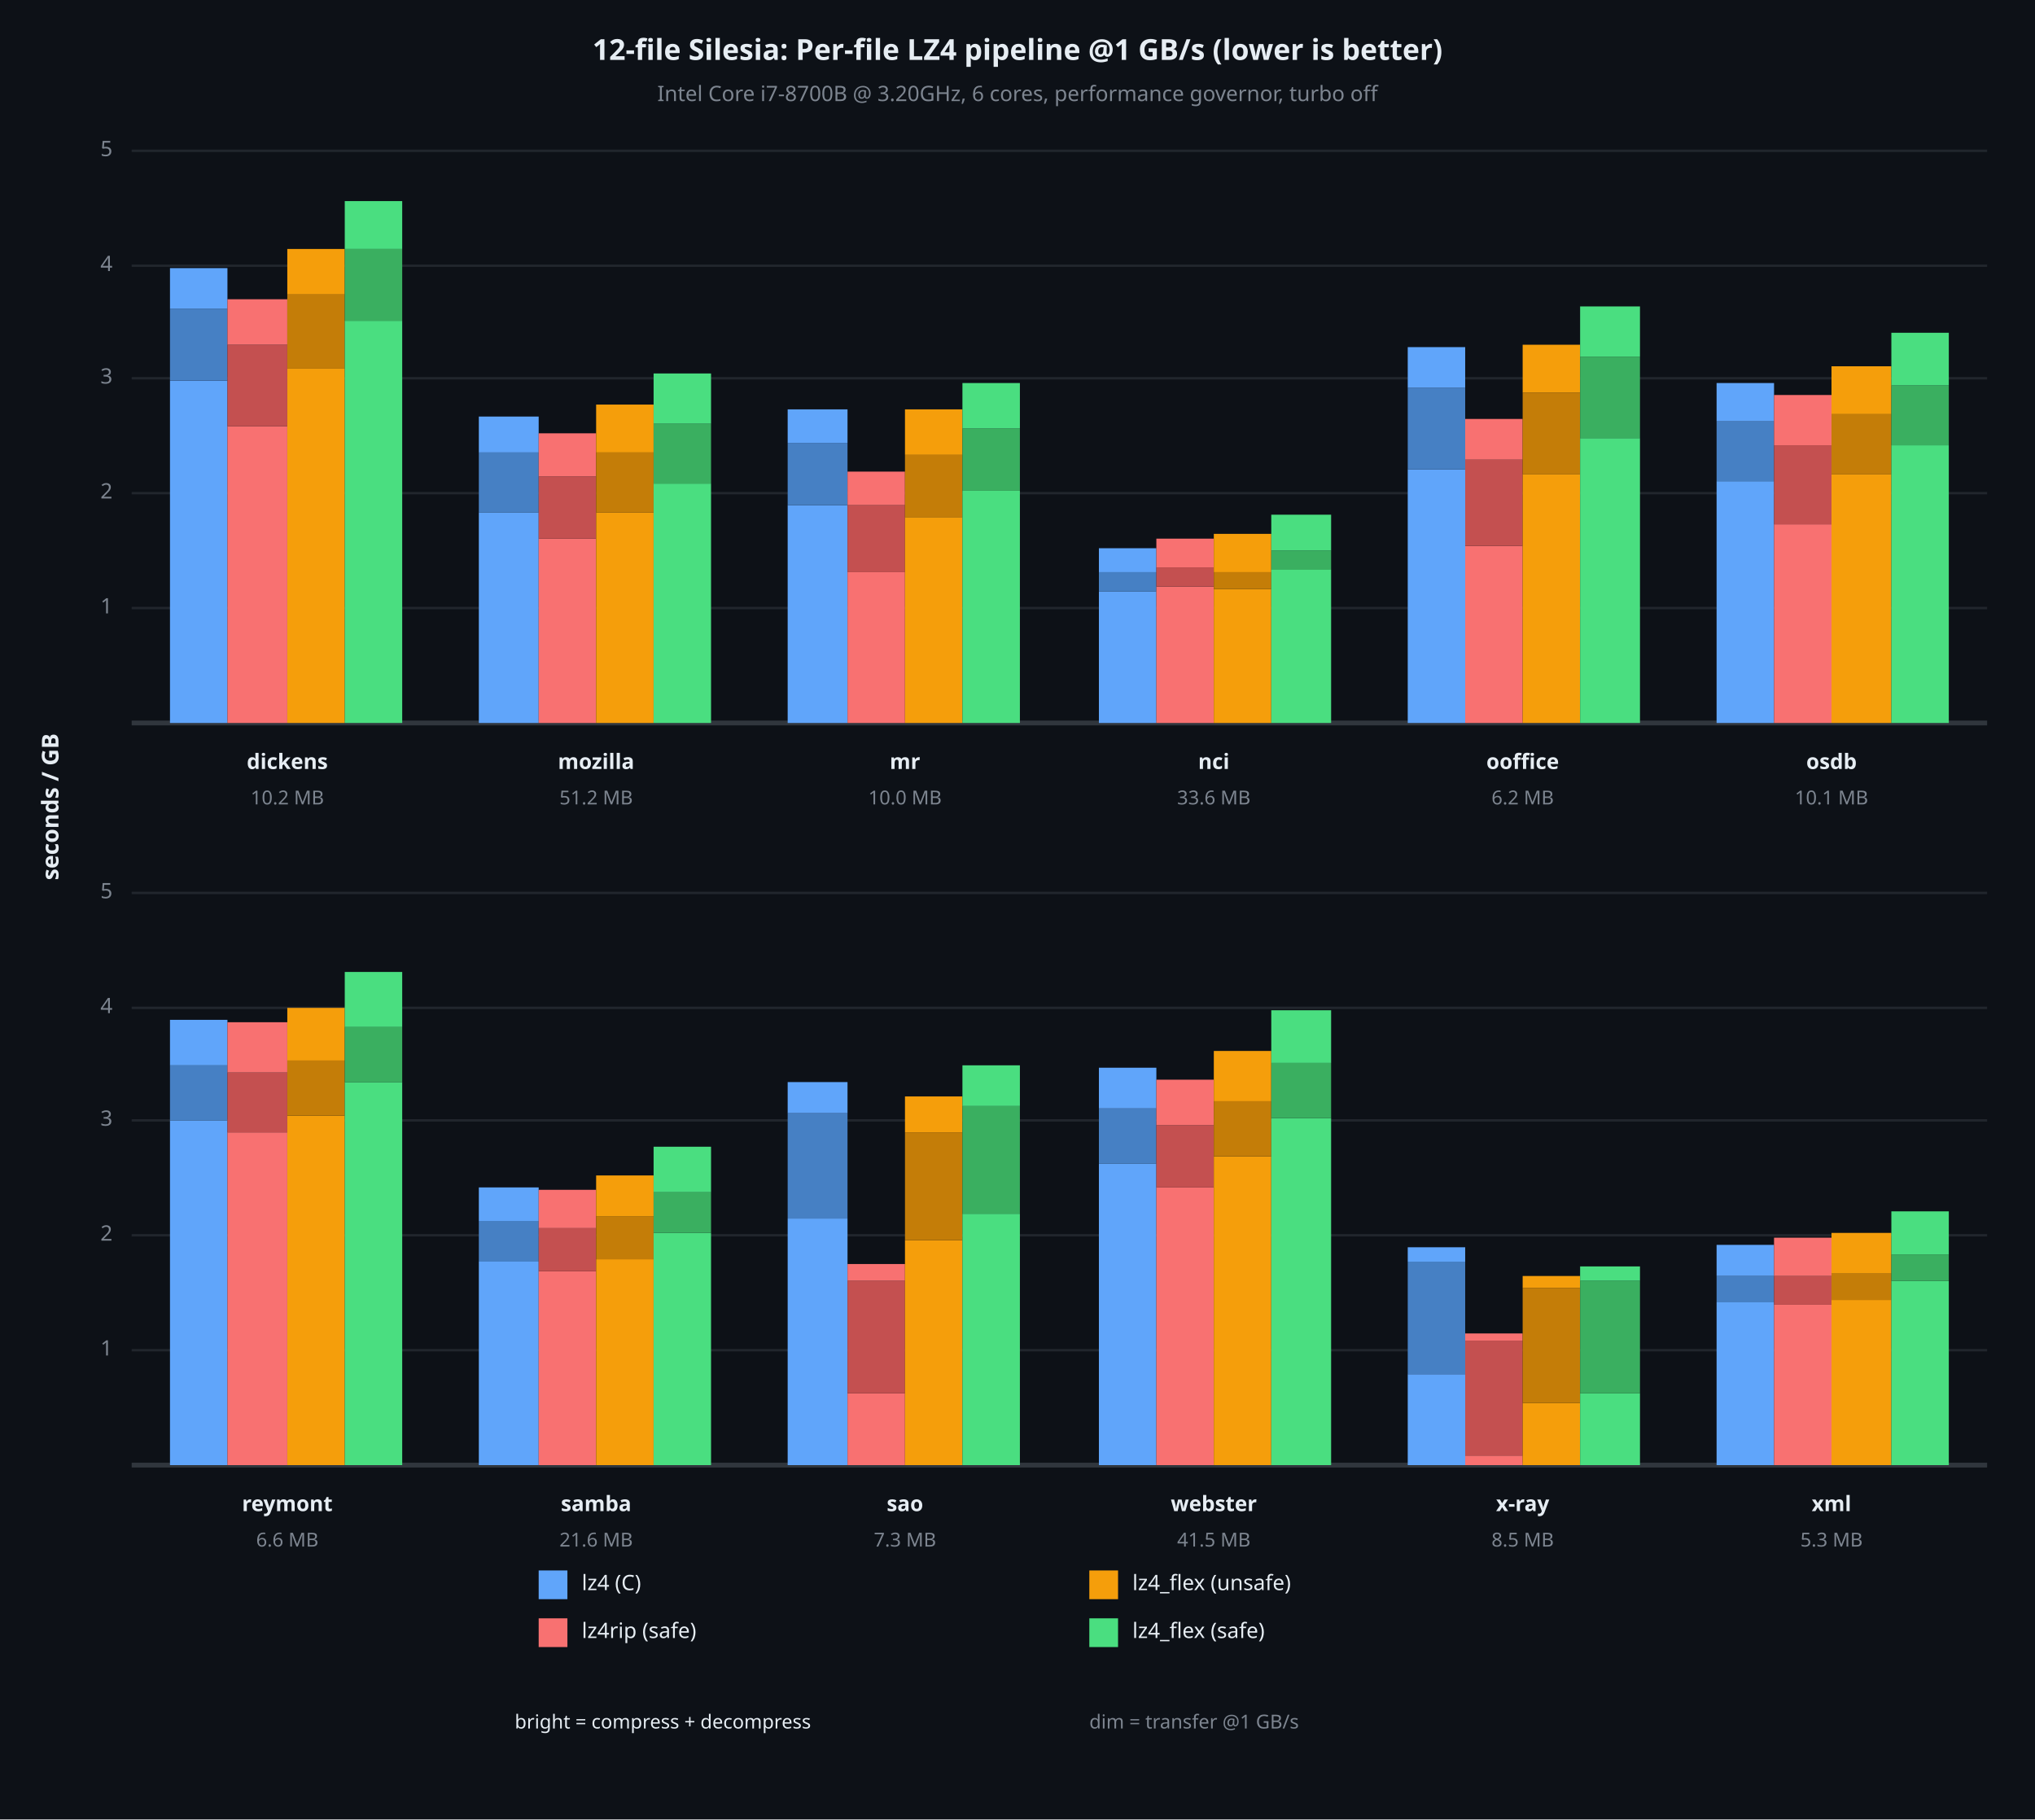
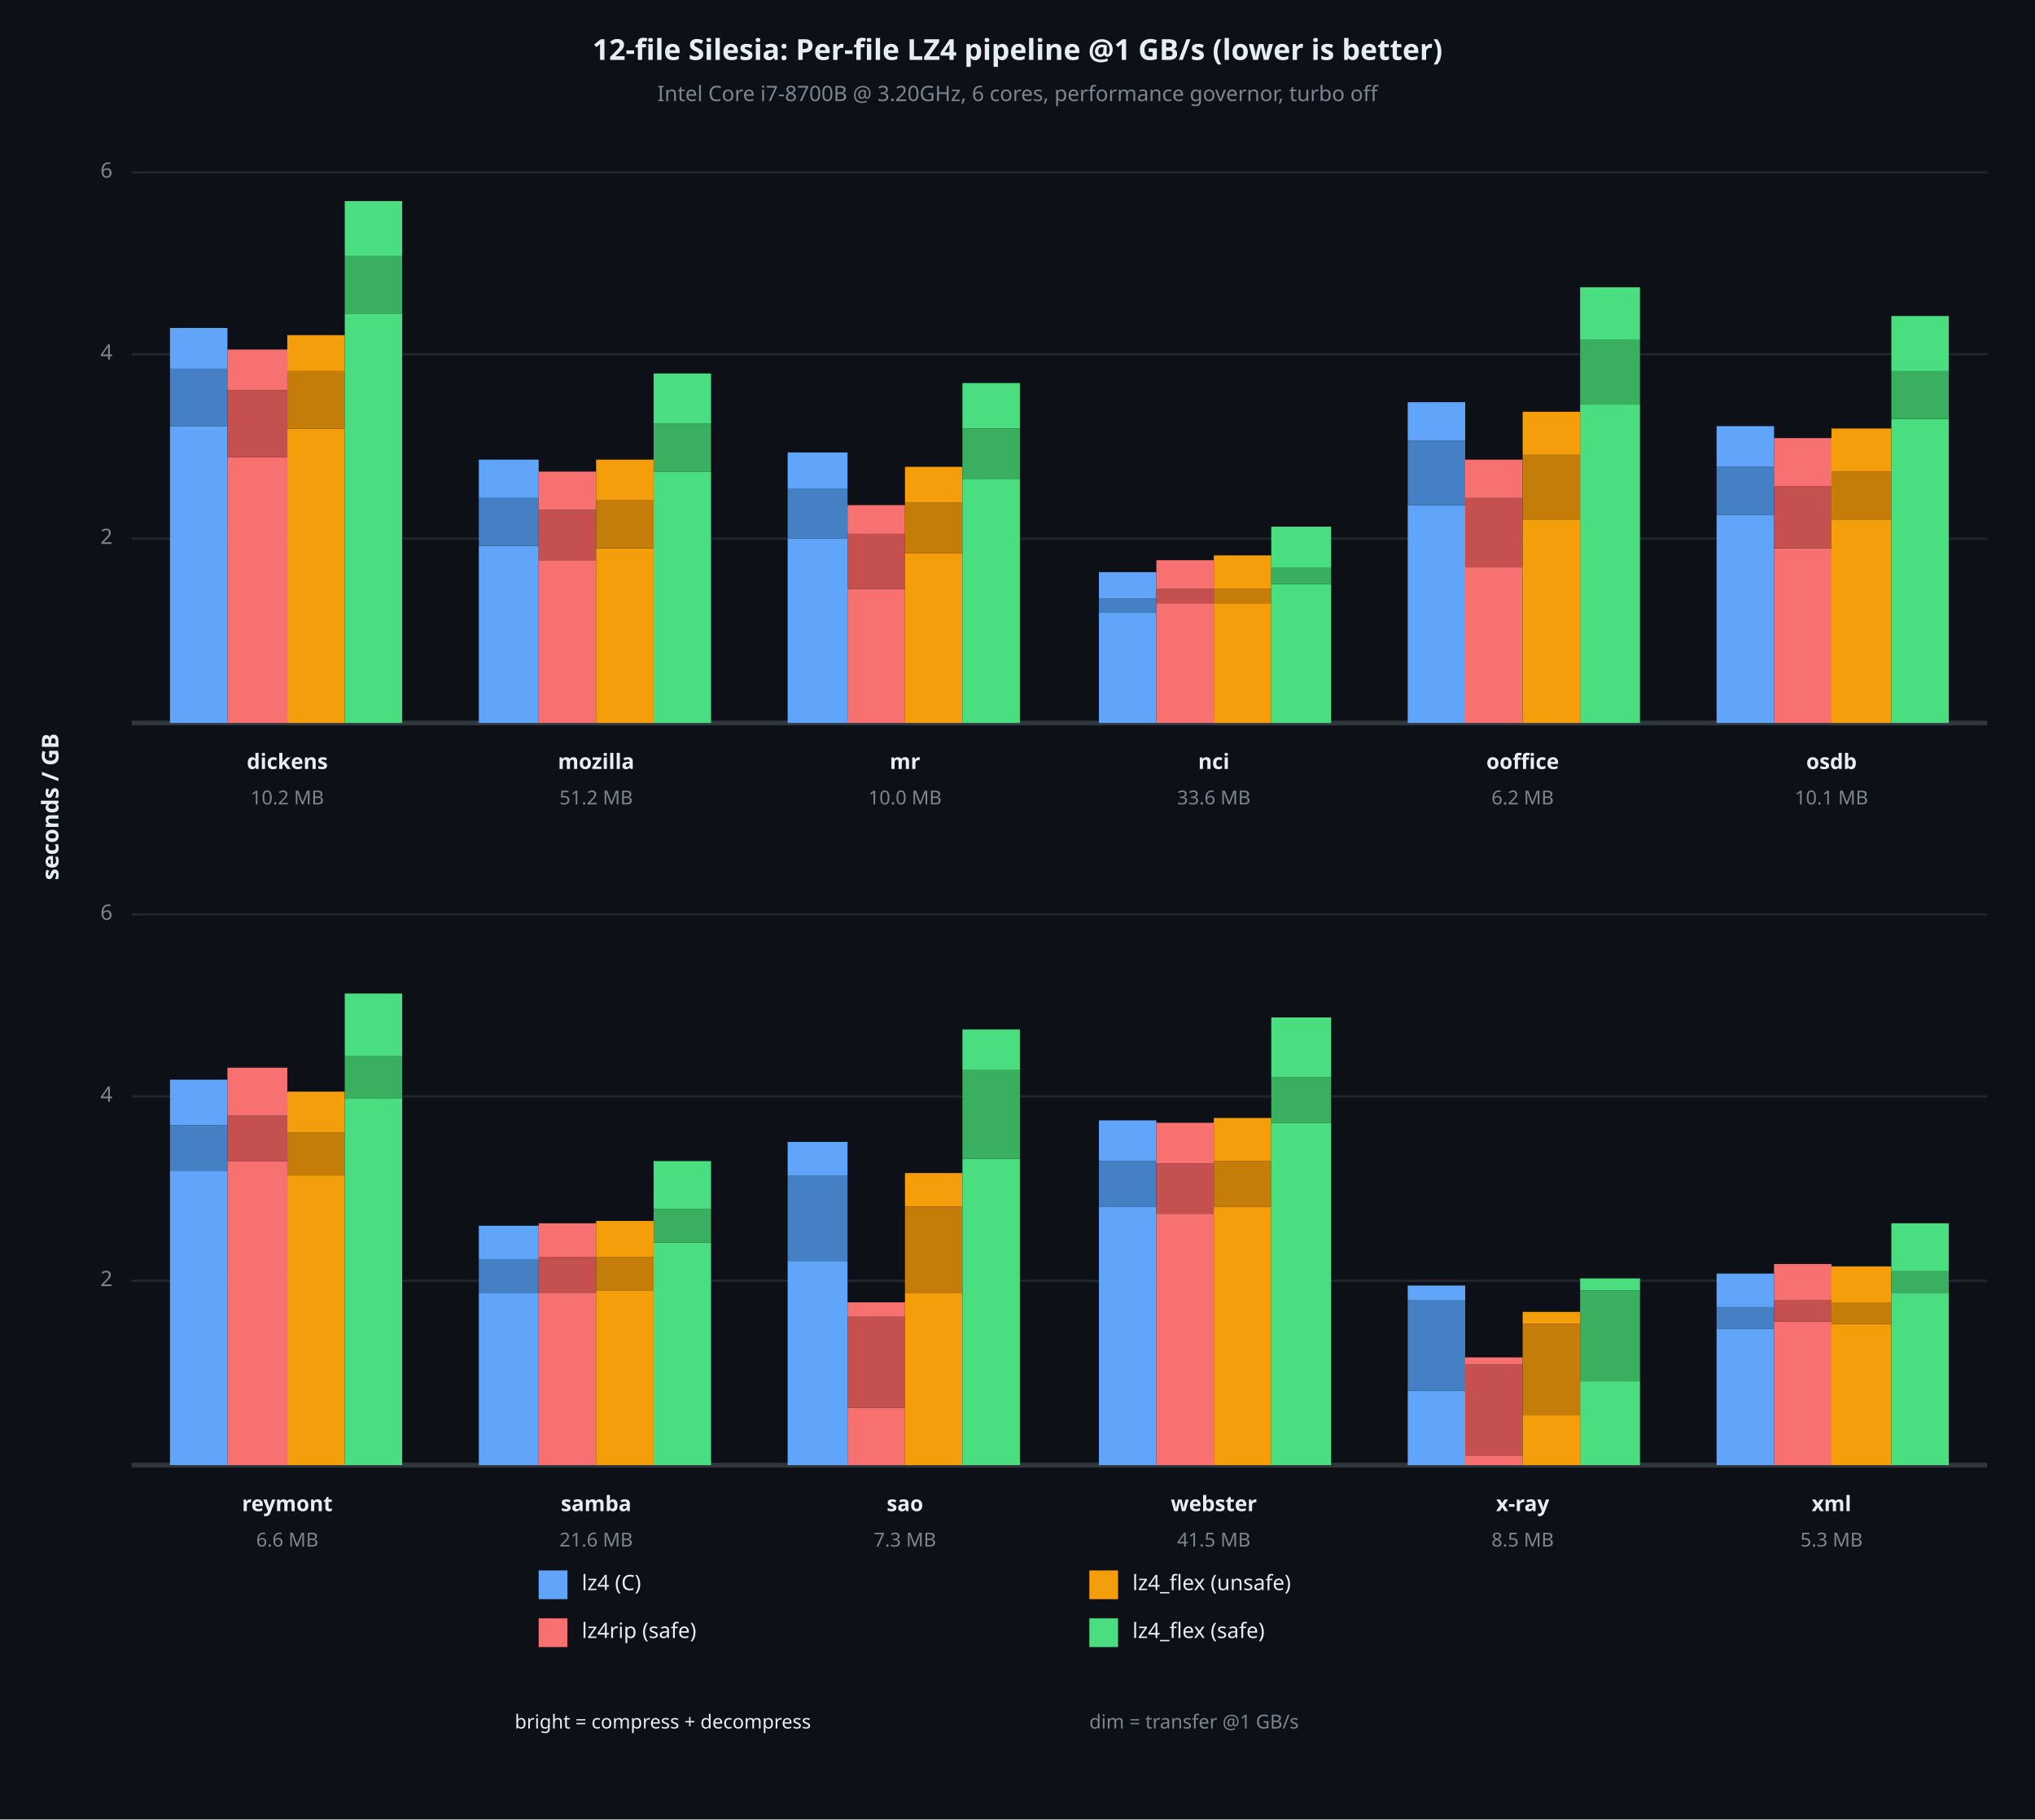
<svg xmlns="http://www.w3.org/2000/svg" viewBox="0 0 850 760" font-family="system-ui, -apple-system, sans-serif">
  <rect x="0" y="0" width="850" height="760" opacity="1" fill="#0D1117" stroke="none" />
  <text x="425" y="22" dy="0.5ex" text-anchor="middle" font-family="sans-serif" font-size="12.097" opacity="1" fill="#E6EDF3" font-weight="bold">
12-file Silesia: Per-file LZ4 pipeline @1 GB/s (lower is better)
</text>
  <text x="425" y="40" dy="0.5ex" text-anchor="middle" font-family="sans-serif" font-size="8.871" opacity="1" fill="#7D8590">
Intel Core i7-8700B @ 3.20GHz, 6 cores, performance governor, turbo off
</text>
  <text x="22" y="337" dy="0.5ex" text-anchor="middle" font-family="sans-serif" font-size="9.677" opacity="1" fill="#E6EDF3" font-weight="bold" transform="rotate(270, 22, 337)">
seconds / GB
</text>
-   <polyline fill="none" opacity="1" stroke="#21262D" stroke-width="1" points="55,254 830,254 " />
-   <text x="47" y="254" dy="0.5ex" text-anchor="end" font-family="sans-serif" font-size="8.871" opacity="1" fill="#7D8590">
- 1
- </text>
-   <polyline fill="none" opacity="1" stroke="#21262D" stroke-width="1" points="55,206 830,206 " />
-   <text x="47" y="206" dy="0.5ex" text-anchor="end" font-family="sans-serif" font-size="8.871" opacity="1" fill="#7D8590">
+   <polyline fill="none" opacity="1" stroke="#21262D" stroke-width="1" points="55,225 830,225 " />
+   <text x="47" y="225" dy="0.5ex" text-anchor="end" font-family="sans-serif" font-size="8.871" opacity="1" fill="#7D8590">
2
</text>
-   <polyline fill="none" opacity="1" stroke="#21262D" stroke-width="1" points="55,158 830,158 " />
-   <text x="47" y="158" dy="0.5ex" text-anchor="end" font-family="sans-serif" font-size="8.871" opacity="1" fill="#7D8590">
- 3
- </text>
-   <polyline fill="none" opacity="1" stroke="#21262D" stroke-width="1" points="55,111 830,111 " />
-   <text x="47" y="111" dy="0.5ex" text-anchor="end" font-family="sans-serif" font-size="8.871" opacity="1" fill="#7D8590">
+   <polyline fill="none" opacity="1" stroke="#21262D" stroke-width="1" points="55,148 830,148 " />
+   <text x="47" y="148" dy="0.5ex" text-anchor="end" font-family="sans-serif" font-size="8.871" opacity="1" fill="#7D8590">
4
</text>
-   <polyline fill="none" opacity="1" stroke="#21262D" stroke-width="1" points="55,63 830,63 " />
-   <text x="47" y="63" dy="0.5ex" text-anchor="end" font-family="sans-serif" font-size="8.871" opacity="1" fill="#7D8590">
- 5
+   <polyline fill="none" opacity="1" stroke="#21262D" stroke-width="1" points="55,72 830,72 " />
+   <text x="47" y="72" dy="0.5ex" text-anchor="end" font-family="sans-serif" font-size="8.871" opacity="1" fill="#7D8590">
+ 6
</text>
  <polyline fill="none" opacity="1" stroke="#30363D" stroke-width="2" points="55,302 830,302 " />
-   <rect x="71" y="159" width="24" height="143" opacity="1" fill="#60A5FA" stroke="none" />
-   <rect x="71" y="129" width="24" height="30" opacity="1" fill="#4680C4" stroke="none" />
-   <rect x="71" y="112" width="24" height="17" opacity="1" fill="#60A5FA" stroke="none" />
-   <rect x="95" y="178" width="25" height="124" opacity="1" fill="#F87171" stroke="none" />
-   <rect x="95" y="144" width="25" height="34" opacity="1" fill="#C45050" stroke="none" />
-   <rect x="95" y="125" width="25" height="19" opacity="1" fill="#F87171" stroke="none" />
-   <rect x="120" y="154" width="24" height="148" opacity="1" fill="#F59E0B" stroke="none" />
-   <rect x="120" y="123" width="24" height="31" opacity="1" fill="#C47D08" stroke="none" />
-   <rect x="120" y="104" width="24" height="19" opacity="1" fill="#F59E0B" stroke="none" />
-   <rect x="144" y="134" width="24" height="168" opacity="1" fill="#4ADE80" stroke="none" />
-   <rect x="144" y="104" width="24" height="30" opacity="1" fill="#3AAF60" stroke="none" />
-   <rect x="144" y="84" width="24" height="20" opacity="1" fill="#4ADE80" stroke="none" />
+   <rect x="71" y="178" width="24" height="124" opacity="1" fill="#60A5FA" stroke="none" />
+   <rect x="71" y="154" width="24" height="24" opacity="1" fill="#4680C4" stroke="none" />
+   <rect x="71" y="137" width="24" height="17" opacity="1" fill="#60A5FA" stroke="none" />
+   <rect x="95" y="191" width="25" height="111" opacity="1" fill="#F87171" stroke="none" />
+   <rect x="95" y="163" width="25" height="28" opacity="1" fill="#C45050" stroke="none" />
+   <rect x="95" y="146" width="25" height="17" opacity="1" fill="#F87171" stroke="none" />
+   <rect x="120" y="179" width="24" height="123" opacity="1" fill="#F59E0B" stroke="none" />
+   <rect x="120" y="155" width="24" height="24" opacity="1" fill="#C47D08" stroke="none" />
+   <rect x="120" y="140" width="24" height="15" opacity="1" fill="#F59E0B" stroke="none" />
+   <rect x="144" y="131" width="24" height="171" opacity="1" fill="#4ADE80" stroke="none" />
+   <rect x="144" y="107" width="24" height="24" opacity="1" fill="#3AAF60" stroke="none" />
+   <rect x="144" y="84" width="24" height="23" opacity="1" fill="#4ADE80" stroke="none" />
  <text x="120" y="319" dy="0.5ex" text-anchor="middle" font-family="sans-serif" font-size="8.871" opacity="1" fill="#E6EDF3" font-weight="bold">
dickens
</text>
  <text x="120" y="334" dy="0.5ex" text-anchor="middle" font-family="sans-serif" font-size="8.065" opacity="1" fill="#7D8590">
10.2 MB
</text>
-   <rect x="200" y="214" width="25" height="88" opacity="1" fill="#60A5FA" stroke="none" />
-   <rect x="200" y="189" width="25" height="25" opacity="1" fill="#4680C4" stroke="none" />
-   <rect x="200" y="174" width="25" height="15" opacity="1" fill="#60A5FA" stroke="none" />
-   <rect x="225" y="225" width="24" height="77" opacity="1" fill="#F87171" stroke="none" />
-   <rect x="225" y="199" width="24" height="26" opacity="1" fill="#C45050" stroke="none" />
-   <rect x="225" y="181" width="24" height="18" opacity="1" fill="#F87171" stroke="none" />
-   <rect x="249" y="214" width="24" height="88" opacity="1" fill="#F59E0B" stroke="none" />
-   <rect x="249" y="189" width="24" height="25" opacity="1" fill="#C47D08" stroke="none" />
-   <rect x="249" y="169" width="24" height="20" opacity="1" fill="#F59E0B" stroke="none" />
-   <rect x="273" y="202" width="24" height="100" opacity="1" fill="#4ADE80" stroke="none" />
-   <rect x="273" y="177" width="24" height="25" opacity="1" fill="#3AAF60" stroke="none" />
+   <rect x="200" y="228" width="25" height="74" opacity="1" fill="#60A5FA" stroke="none" />
+   <rect x="200" y="208" width="25" height="20" opacity="1" fill="#4680C4" stroke="none" />
+   <rect x="200" y="192" width="25" height="16" opacity="1" fill="#60A5FA" stroke="none" />
+   <rect x="225" y="234" width="24" height="68" opacity="1" fill="#F87171" stroke="none" />
+   <rect x="225" y="213" width="24" height="21" opacity="1" fill="#C45050" stroke="none" />
+   <rect x="225" y="197" width="24" height="16" opacity="1" fill="#F87171" stroke="none" />
+   <rect x="249" y="229" width="24" height="73" opacity="1" fill="#F59E0B" stroke="none" />
+   <rect x="249" y="209" width="24" height="20" opacity="1" fill="#C47D08" stroke="none" />
+   <rect x="249" y="192" width="24" height="17" opacity="1" fill="#F59E0B" stroke="none" />
+   <rect x="273" y="197" width="24" height="105" opacity="1" fill="#4ADE80" stroke="none" />
+   <rect x="273" y="177" width="24" height="20" opacity="1" fill="#3AAF60" stroke="none" />
  <rect x="273" y="156" width="24" height="21" opacity="1" fill="#4ADE80" stroke="none" />
  <text x="249" y="319" dy="0.5ex" text-anchor="middle" font-family="sans-serif" font-size="8.871" opacity="1" fill="#E6EDF3" font-weight="bold">
mozilla
</text>
  <text x="249" y="334" dy="0.5ex" text-anchor="middle" font-family="sans-serif" font-size="8.065" opacity="1" fill="#7D8590">
51.2 MB
</text>
-   <rect x="329" y="211" width="25" height="91" opacity="1" fill="#60A5FA" stroke="none" />
-   <rect x="329" y="185" width="25" height="26" opacity="1" fill="#4680C4" stroke="none" />
-   <rect x="329" y="171" width="25" height="14" opacity="1" fill="#60A5FA" stroke="none" />
-   <rect x="354" y="239" width="24" height="63" opacity="1" fill="#F87171" stroke="none" />
-   <rect x="354" y="211" width="24" height="28" opacity="1" fill="#C45050" stroke="none" />
-   <rect x="354" y="197" width="24" height="14" opacity="1" fill="#F87171" stroke="none" />
-   <rect x="378" y="216" width="24" height="86" opacity="1" fill="#F59E0B" stroke="none" />
-   <rect x="378" y="190" width="24" height="26" opacity="1" fill="#C47D08" stroke="none" />
-   <rect x="378" y="171" width="24" height="19" opacity="1" fill="#F59E0B" stroke="none" />
-   <rect x="402" y="205" width="24" height="97" opacity="1" fill="#4ADE80" stroke="none" />
-   <rect x="402" y="179" width="24" height="26" opacity="1" fill="#3AAF60" stroke="none" />
+   <rect x="329" y="225" width="25" height="77" opacity="1" fill="#60A5FA" stroke="none" />
+   <rect x="329" y="204" width="25" height="21" opacity="1" fill="#4680C4" stroke="none" />
+   <rect x="329" y="189" width="25" height="15" opacity="1" fill="#60A5FA" stroke="none" />
+   <rect x="354" y="246" width="24" height="56" opacity="1" fill="#F87171" stroke="none" />
+   <rect x="354" y="223" width="24" height="23" opacity="1" fill="#C45050" stroke="none" />
+   <rect x="354" y="211" width="24" height="12" opacity="1" fill="#F87171" stroke="none" />
+   <rect x="378" y="231" width="24" height="71" opacity="1" fill="#F59E0B" stroke="none" />
+   <rect x="378" y="210" width="24" height="21" opacity="1" fill="#C47D08" stroke="none" />
+   <rect x="378" y="195" width="24" height="15" opacity="1" fill="#F59E0B" stroke="none" />
+   <rect x="402" y="200" width="24" height="102" opacity="1" fill="#4ADE80" stroke="none" />
+   <rect x="402" y="179" width="24" height="21" opacity="1" fill="#3AAF60" stroke="none" />
  <rect x="402" y="160" width="24" height="19" opacity="1" fill="#4ADE80" stroke="none" />
  <text x="378" y="319" dy="0.5ex" text-anchor="middle" font-family="sans-serif" font-size="8.871" opacity="1" fill="#E6EDF3" font-weight="bold">
mr
</text>
  <text x="378" y="334" dy="0.5ex" text-anchor="middle" font-family="sans-serif" font-size="8.065" opacity="1" fill="#7D8590">
10.0 MB
</text>
-   <rect x="459" y="247" width="24" height="55" opacity="1" fill="#60A5FA" stroke="none" />
-   <rect x="459" y="239" width="24" height="8" opacity="1" fill="#4680C4" stroke="none" />
-   <rect x="459" y="229" width="24" height="10" opacity="1" fill="#60A5FA" stroke="none" />
-   <rect x="483" y="245" width="24" height="57" opacity="1" fill="#F87171" stroke="none" />
-   <rect x="483" y="237" width="24" height="8" opacity="1" fill="#C45050" stroke="none" />
-   <rect x="483" y="225" width="24" height="12" opacity="1" fill="#F87171" stroke="none" />
-   <rect x="507" y="246" width="24" height="56" opacity="1" fill="#F59E0B" stroke="none" />
-   <rect x="507" y="239" width="24" height="7" opacity="1" fill="#C47D08" stroke="none" />
-   <rect x="507" y="223" width="24" height="16" opacity="1" fill="#F59E0B" stroke="none" />
-   <rect x="531" y="238" width="25" height="64" opacity="1" fill="#4ADE80" stroke="none" />
-   <rect x="531" y="230" width="25" height="8" opacity="1" fill="#3AAF60" stroke="none" />
-   <rect x="531" y="215" width="25" height="15" opacity="1" fill="#4ADE80" stroke="none" />
+   <rect x="459" y="256" width="24" height="46" opacity="1" fill="#60A5FA" stroke="none" />
+   <rect x="459" y="250" width="24" height="6" opacity="1" fill="#4680C4" stroke="none" />
+   <rect x="459" y="239" width="24" height="11" opacity="1" fill="#60A5FA" stroke="none" />
+   <rect x="483" y="252" width="24" height="50" opacity="1" fill="#F87171" stroke="none" />
+   <rect x="483" y="246" width="24" height="6" opacity="1" fill="#C45050" stroke="none" />
+   <rect x="483" y="234" width="24" height="12" opacity="1" fill="#F87171" stroke="none" />
+   <rect x="507" y="252" width="24" height="50" opacity="1" fill="#F59E0B" stroke="none" />
+   <rect x="507" y="246" width="24" height="6" opacity="1" fill="#C47D08" stroke="none" />
+   <rect x="507" y="232" width="24" height="14" opacity="1" fill="#F59E0B" stroke="none" />
+   <rect x="531" y="244" width="25" height="58" opacity="1" fill="#4ADE80" stroke="none" />
+   <rect x="531" y="237" width="25" height="7" opacity="1" fill="#3AAF60" stroke="none" />
+   <rect x="531" y="220" width="25" height="17" opacity="1" fill="#4ADE80" stroke="none" />
  <text x="507" y="319" dy="0.5ex" text-anchor="middle" font-family="sans-serif" font-size="8.871" opacity="1" fill="#E6EDF3" font-weight="bold">
nci
</text>
  <text x="507" y="334" dy="0.5ex" text-anchor="middle" font-family="sans-serif" font-size="8.065" opacity="1" fill="#7D8590">
33.6 MB
</text>
-   <rect x="588" y="196" width="24" height="106" opacity="1" fill="#60A5FA" stroke="none" />
-   <rect x="588" y="162" width="24" height="34" opacity="1" fill="#4680C4" stroke="none" />
-   <rect x="588" y="145" width="24" height="17" opacity="1" fill="#60A5FA" stroke="none" />
-   <rect x="612" y="228" width="24" height="74" opacity="1" fill="#F87171" stroke="none" />
-   <rect x="612" y="192" width="24" height="36" opacity="1" fill="#C45050" stroke="none" />
-   <rect x="612" y="175" width="24" height="17" opacity="1" fill="#F87171" stroke="none" />
-   <rect x="636" y="198" width="24" height="104" opacity="1" fill="#F59E0B" stroke="none" />
-   <rect x="636" y="164" width="24" height="34" opacity="1" fill="#C47D08" stroke="none" />
-   <rect x="636" y="144" width="24" height="20" opacity="1" fill="#F59E0B" stroke="none" />
-   <rect x="660" y="183" width="25" height="119" opacity="1" fill="#4ADE80" stroke="none" />
-   <rect x="660" y="149" width="25" height="34" opacity="1" fill="#3AAF60" stroke="none" />
-   <rect x="660" y="128" width="25" height="21" opacity="1" fill="#4ADE80" stroke="none" />
+   <rect x="588" y="211" width="24" height="91" opacity="1" fill="#60A5FA" stroke="none" />
+   <rect x="588" y="184" width="24" height="27" opacity="1" fill="#4680C4" stroke="none" />
+   <rect x="588" y="168" width="24" height="16" opacity="1" fill="#60A5FA" stroke="none" />
+   <rect x="612" y="237" width="24" height="65" opacity="1" fill="#F87171" stroke="none" />
+   <rect x="612" y="208" width="24" height="29" opacity="1" fill="#C45050" stroke="none" />
+   <rect x="612" y="192" width="24" height="16" opacity="1" fill="#F87171" stroke="none" />
+   <rect x="636" y="217" width="24" height="85" opacity="1" fill="#F59E0B" stroke="none" />
+   <rect x="636" y="190" width="24" height="27" opacity="1" fill="#C47D08" stroke="none" />
+   <rect x="636" y="172" width="24" height="18" opacity="1" fill="#F59E0B" stroke="none" />
+   <rect x="660" y="169" width="25" height="133" opacity="1" fill="#4ADE80" stroke="none" />
+   <rect x="660" y="142" width="25" height="27" opacity="1" fill="#3AAF60" stroke="none" />
+   <rect x="660" y="120" width="25" height="22" opacity="1" fill="#4ADE80" stroke="none" />
  <text x="636" y="319" dy="0.5ex" text-anchor="middle" font-family="sans-serif" font-size="8.871" opacity="1" fill="#E6EDF3" font-weight="bold">
ooffice
</text>
  <text x="636" y="334" dy="0.5ex" text-anchor="middle" font-family="sans-serif" font-size="8.065" opacity="1" fill="#7D8590">
6.2 MB
</text>
-   <rect x="717" y="201" width="24" height="101" opacity="1" fill="#60A5FA" stroke="none" />
-   <rect x="717" y="176" width="24" height="25" opacity="1" fill="#4680C4" stroke="none" />
-   <rect x="717" y="160" width="24" height="16" opacity="1" fill="#60A5FA" stroke="none" />
-   <rect x="741" y="219" width="24" height="83" opacity="1" fill="#F87171" stroke="none" />
-   <rect x="741" y="186" width="24" height="33" opacity="1" fill="#C45050" stroke="none" />
-   <rect x="741" y="165" width="24" height="21" opacity="1" fill="#F87171" stroke="none" />
-   <rect x="765" y="198" width="25" height="104" opacity="1" fill="#F59E0B" stroke="none" />
-   <rect x="765" y="173" width="25" height="25" opacity="1" fill="#C47D08" stroke="none" />
-   <rect x="765" y="153" width="25" height="20" opacity="1" fill="#F59E0B" stroke="none" />
-   <rect x="790" y="186" width="24" height="116" opacity="1" fill="#4ADE80" stroke="none" />
-   <rect x="790" y="161" width="24" height="25" opacity="1" fill="#3AAF60" stroke="none" />
-   <rect x="790" y="139" width="24" height="22" opacity="1" fill="#4ADE80" stroke="none" />
+   <rect x="717" y="215" width="24" height="87" opacity="1" fill="#60A5FA" stroke="none" />
+   <rect x="717" y="195" width="24" height="20" opacity="1" fill="#4680C4" stroke="none" />
+   <rect x="717" y="178" width="24" height="17" opacity="1" fill="#60A5FA" stroke="none" />
+   <rect x="741" y="229" width="24" height="73" opacity="1" fill="#F87171" stroke="none" />
+   <rect x="741" y="203" width="24" height="26" opacity="1" fill="#C45050" stroke="none" />
+   <rect x="741" y="183" width="24" height="20" opacity="1" fill="#F87171" stroke="none" />
+   <rect x="765" y="217" width="25" height="85" opacity="1" fill="#F59E0B" stroke="none" />
+   <rect x="765" y="197" width="25" height="20" opacity="1" fill="#C47D08" stroke="none" />
+   <rect x="765" y="179" width="25" height="18" opacity="1" fill="#F59E0B" stroke="none" />
+   <rect x="790" y="175" width="24" height="127" opacity="1" fill="#4ADE80" stroke="none" />
+   <rect x="790" y="155" width="24" height="20" opacity="1" fill="#3AAF60" stroke="none" />
+   <rect x="790" y="132" width="24" height="23" opacity="1" fill="#4ADE80" stroke="none" />
  <text x="765" y="319" dy="0.5ex" text-anchor="middle" font-family="sans-serif" font-size="8.871" opacity="1" fill="#E6EDF3" font-weight="bold">
osdb
</text>
  <text x="765" y="334" dy="0.5ex" text-anchor="middle" font-family="sans-serif" font-size="8.065" opacity="1" fill="#7D8590">
10.1 MB
</text>
-   <polyline fill="none" opacity="1" stroke="#21262D" stroke-width="1" points="55,564 830,564 " />
-   <text x="47" y="564" dy="0.5ex" text-anchor="end" font-family="sans-serif" font-size="8.871" opacity="1" fill="#7D8590">
- 1
- </text>
-   <polyline fill="none" opacity="1" stroke="#21262D" stroke-width="1" points="55,516 830,516 " />
-   <text x="47" y="516" dy="0.5ex" text-anchor="end" font-family="sans-serif" font-size="8.871" opacity="1" fill="#7D8590">
+   <polyline fill="none" opacity="1" stroke="#21262D" stroke-width="1" points="55,535 830,535 " />
+   <text x="47" y="535" dy="0.5ex" text-anchor="end" font-family="sans-serif" font-size="8.871" opacity="1" fill="#7D8590">
2
</text>
-   <polyline fill="none" opacity="1" stroke="#21262D" stroke-width="1" points="55,468 830,468 " />
-   <text x="47" y="468" dy="0.5ex" text-anchor="end" font-family="sans-serif" font-size="8.871" opacity="1" fill="#7D8590">
- 3
- </text>
-   <polyline fill="none" opacity="1" stroke="#21262D" stroke-width="1" points="55,421 830,421 " />
-   <text x="47" y="421" dy="0.5ex" text-anchor="end" font-family="sans-serif" font-size="8.871" opacity="1" fill="#7D8590">
+   <polyline fill="none" opacity="1" stroke="#21262D" stroke-width="1" points="55,458 830,458 " />
+   <text x="47" y="458" dy="0.5ex" text-anchor="end" font-family="sans-serif" font-size="8.871" opacity="1" fill="#7D8590">
4
</text>
-   <polyline fill="none" opacity="1" stroke="#21262D" stroke-width="1" points="55,373 830,373 " />
-   <text x="47" y="373" dy="0.5ex" text-anchor="end" font-family="sans-serif" font-size="8.871" opacity="1" fill="#7D8590">
- 5
+   <polyline fill="none" opacity="1" stroke="#21262D" stroke-width="1" points="55,382 830,382 " />
+   <text x="47" y="382" dy="0.5ex" text-anchor="end" font-family="sans-serif" font-size="8.871" opacity="1" fill="#7D8590">
+ 6
</text>
  <polyline fill="none" opacity="1" stroke="#30363D" stroke-width="2" points="55,612 830,612 " />
-   <rect x="71" y="468" width="24" height="144" opacity="1" fill="#60A5FA" stroke="none" />
-   <rect x="71" y="445" width="24" height="23" opacity="1" fill="#4680C4" stroke="none" />
-   <rect x="71" y="426" width="24" height="19" opacity="1" fill="#60A5FA" stroke="none" />
-   <rect x="95" y="473" width="25" height="139" opacity="1" fill="#F87171" stroke="none" />
-   <rect x="95" y="448" width="25" height="25" opacity="1" fill="#C45050" stroke="none" />
-   <rect x="95" y="427" width="25" height="21" opacity="1" fill="#F87171" stroke="none" />
-   <rect x="120" y="466" width="24" height="146" opacity="1" fill="#F59E0B" stroke="none" />
-   <rect x="120" y="443" width="24" height="23" opacity="1" fill="#C47D08" stroke="none" />
-   <rect x="120" y="421" width="24" height="22" opacity="1" fill="#F59E0B" stroke="none" />
-   <rect x="144" y="452" width="24" height="160" opacity="1" fill="#4ADE80" stroke="none" />
-   <rect x="144" y="429" width="24" height="23" opacity="1" fill="#3AAF60" stroke="none" />
-   <rect x="144" y="406" width="24" height="23" opacity="1" fill="#4ADE80" stroke="none" />
+   <rect x="71" y="489" width="24" height="123" opacity="1" fill="#60A5FA" stroke="none" />
+   <rect x="71" y="470" width="24" height="19" opacity="1" fill="#4680C4" stroke="none" />
+   <rect x="71" y="451" width="24" height="19" opacity="1" fill="#60A5FA" stroke="none" />
+   <rect x="95" y="485" width="25" height="127" opacity="1" fill="#F87171" stroke="none" />
+   <rect x="95" y="466" width="25" height="19" opacity="1" fill="#C45050" stroke="none" />
+   <rect x="95" y="446" width="25" height="20" opacity="1" fill="#F87171" stroke="none" />
+   <rect x="120" y="491" width="24" height="121" opacity="1" fill="#F59E0B" stroke="none" />
+   <rect x="120" y="473" width="24" height="18" opacity="1" fill="#C47D08" stroke="none" />
+   <rect x="120" y="456" width="24" height="17" opacity="1" fill="#F59E0B" stroke="none" />
+   <rect x="144" y="459" width="24" height="153" opacity="1" fill="#4ADE80" stroke="none" />
+   <rect x="144" y="441" width="24" height="18" opacity="1" fill="#3AAF60" stroke="none" />
+   <rect x="144" y="415" width="24" height="26" opacity="1" fill="#4ADE80" stroke="none" />
  <text x="120" y="629" dy="0.5ex" text-anchor="middle" font-family="sans-serif" font-size="8.871" opacity="1" fill="#E6EDF3" font-weight="bold">
reymont
</text>
  <text x="120" y="644" dy="0.5ex" text-anchor="middle" font-family="sans-serif" font-size="8.065" opacity="1" fill="#7D8590">
6.6 MB
</text>
-   <rect x="200" y="527" width="25" height="85" opacity="1" fill="#60A5FA" stroke="none" />
-   <rect x="200" y="510" width="25" height="17" opacity="1" fill="#4680C4" stroke="none" />
-   <rect x="200" y="496" width="25" height="14" opacity="1" fill="#60A5FA" stroke="none" />
-   <rect x="225" y="531" width="24" height="81" opacity="1" fill="#F87171" stroke="none" />
-   <rect x="225" y="513" width="24" height="18" opacity="1" fill="#C45050" stroke="none" />
-   <rect x="225" y="497" width="24" height="16" opacity="1" fill="#F87171" stroke="none" />
-   <rect x="249" y="526" width="24" height="86" opacity="1" fill="#F59E0B" stroke="none" />
-   <rect x="249" y="508" width="24" height="18" opacity="1" fill="#C47D08" stroke="none" />
-   <rect x="249" y="491" width="24" height="17" opacity="1" fill="#F59E0B" stroke="none" />
-   <rect x="273" y="515" width="24" height="97" opacity="1" fill="#4ADE80" stroke="none" />
-   <rect x="273" y="498" width="24" height="17" opacity="1" fill="#3AAF60" stroke="none" />
-   <rect x="273" y="479" width="24" height="19" opacity="1" fill="#4ADE80" stroke="none" />
+   <rect x="200" y="540" width="25" height="72" opacity="1" fill="#60A5FA" stroke="none" />
+   <rect x="200" y="526" width="25" height="14" opacity="1" fill="#4680C4" stroke="none" />
+   <rect x="200" y="512" width="25" height="14" opacity="1" fill="#60A5FA" stroke="none" />
+   <rect x="225" y="540" width="24" height="72" opacity="1" fill="#F87171" stroke="none" />
+   <rect x="225" y="525" width="24" height="15" opacity="1" fill="#C45050" stroke="none" />
+   <rect x="225" y="511" width="24" height="14" opacity="1" fill="#F87171" stroke="none" />
+   <rect x="249" y="539" width="24" height="73" opacity="1" fill="#F59E0B" stroke="none" />
+   <rect x="249" y="525" width="24" height="14" opacity="1" fill="#C47D08" stroke="none" />
+   <rect x="249" y="510" width="24" height="15" opacity="1" fill="#F59E0B" stroke="none" />
+   <rect x="273" y="519" width="24" height="93" opacity="1" fill="#4ADE80" stroke="none" />
+   <rect x="273" y="505" width="24" height="14" opacity="1" fill="#3AAF60" stroke="none" />
+   <rect x="273" y="485" width="24" height="20" opacity="1" fill="#4ADE80" stroke="none" />
  <text x="249" y="629" dy="0.5ex" text-anchor="middle" font-family="sans-serif" font-size="8.871" opacity="1" fill="#E6EDF3" font-weight="bold">
samba
</text>
  <text x="249" y="644" dy="0.5ex" text-anchor="middle" font-family="sans-serif" font-size="8.065" opacity="1" fill="#7D8590">
21.6 MB
</text>
-   <rect x="329" y="509" width="25" height="103" opacity="1" fill="#60A5FA" stroke="none" />
-   <rect x="329" y="465" width="25" height="44" opacity="1" fill="#4680C4" stroke="none" />
-   <rect x="329" y="452" width="25" height="13" opacity="1" fill="#60A5FA" stroke="none" />
-   <rect x="354" y="582" width="24" height="30" opacity="1" fill="#F87171" stroke="none" />
-   <rect x="354" y="535" width="24" height="47" opacity="1" fill="#C45050" stroke="none" />
-   <rect x="354" y="528" width="24" height="7" opacity="1" fill="#F87171" stroke="none" />
-   <rect x="378" y="518" width="24" height="94" opacity="1" fill="#F59E0B" stroke="none" />
-   <rect x="378" y="473" width="24" height="45" opacity="1" fill="#C47D08" stroke="none" />
-   <rect x="378" y="458" width="24" height="15" opacity="1" fill="#F59E0B" stroke="none" />
-   <rect x="402" y="507" width="24" height="105" opacity="1" fill="#4ADE80" stroke="none" />
-   <rect x="402" y="462" width="24" height="45" opacity="1" fill="#3AAF60" stroke="none" />
-   <rect x="402" y="445" width="24" height="17" opacity="1" fill="#4ADE80" stroke="none" />
+   <rect x="329" y="527" width="25" height="85" opacity="1" fill="#60A5FA" stroke="none" />
+   <rect x="329" y="491" width="25" height="36" opacity="1" fill="#4680C4" stroke="none" />
+   <rect x="329" y="477" width="25" height="14" opacity="1" fill="#60A5FA" stroke="none" />
+   <rect x="354" y="588" width="24" height="24" opacity="1" fill="#F87171" stroke="none" />
+   <rect x="354" y="550" width="24" height="38" opacity="1" fill="#C45050" stroke="none" />
+   <rect x="354" y="544" width="24" height="6" opacity="1" fill="#F87171" stroke="none" />
+   <rect x="378" y="540" width="24" height="72" opacity="1" fill="#F59E0B" stroke="none" />
+   <rect x="378" y="504" width="24" height="36" opacity="1" fill="#C47D08" stroke="none" />
+   <rect x="378" y="490" width="24" height="14" opacity="1" fill="#F59E0B" stroke="none" />
+   <rect x="402" y="484" width="24" height="128" opacity="1" fill="#4ADE80" stroke="none" />
+   <rect x="402" y="447" width="24" height="37" opacity="1" fill="#3AAF60" stroke="none" />
+   <rect x="402" y="430" width="24" height="17" opacity="1" fill="#4ADE80" stroke="none" />
  <text x="378" y="629" dy="0.5ex" text-anchor="middle" font-family="sans-serif" font-size="8.871" opacity="1" fill="#E6EDF3" font-weight="bold">
sao
</text>
  <text x="378" y="644" dy="0.5ex" text-anchor="middle" font-family="sans-serif" font-size="8.065" opacity="1" fill="#7D8590">
7.3 MB
</text>
-   <rect x="459" y="486" width="24" height="126" opacity="1" fill="#60A5FA" stroke="none" />
-   <rect x="459" y="463" width="24" height="23" opacity="1" fill="#4680C4" stroke="none" />
-   <rect x="459" y="446" width="24" height="17" opacity="1" fill="#60A5FA" stroke="none" />
-   <rect x="483" y="496" width="24" height="116" opacity="1" fill="#F87171" stroke="none" />
-   <rect x="483" y="470" width="24" height="26" opacity="1" fill="#C45050" stroke="none" />
-   <rect x="483" y="451" width="24" height="19" opacity="1" fill="#F87171" stroke="none" />
-   <rect x="507" y="483" width="24" height="129" opacity="1" fill="#F59E0B" stroke="none" />
-   <rect x="507" y="460" width="24" height="23" opacity="1" fill="#C47D08" stroke="none" />
-   <rect x="507" y="439" width="24" height="21" opacity="1" fill="#F59E0B" stroke="none" />
-   <rect x="531" y="467" width="25" height="145" opacity="1" fill="#4ADE80" stroke="none" />
-   <rect x="531" y="444" width="25" height="23" opacity="1" fill="#3AAF60" stroke="none" />
-   <rect x="531" y="422" width="25" height="22" opacity="1" fill="#4ADE80" stroke="none" />
+   <rect x="459" y="504" width="24" height="108" opacity="1" fill="#60A5FA" stroke="none" />
+   <rect x="459" y="485" width="24" height="19" opacity="1" fill="#4680C4" stroke="none" />
+   <rect x="459" y="468" width="24" height="17" opacity="1" fill="#60A5FA" stroke="none" />
+   <rect x="483" y="507" width="24" height="105" opacity="1" fill="#F87171" stroke="none" />
+   <rect x="483" y="486" width="24" height="21" opacity="1" fill="#C45050" stroke="none" />
+   <rect x="483" y="469" width="24" height="17" opacity="1" fill="#F87171" stroke="none" />
+   <rect x="507" y="504" width="24" height="108" opacity="1" fill="#F59E0B" stroke="none" />
+   <rect x="507" y="485" width="24" height="19" opacity="1" fill="#C47D08" stroke="none" />
+   <rect x="507" y="467" width="24" height="18" opacity="1" fill="#F59E0B" stroke="none" />
+   <rect x="531" y="469" width="25" height="143" opacity="1" fill="#4ADE80" stroke="none" />
+   <rect x="531" y="450" width="25" height="19" opacity="1" fill="#3AAF60" stroke="none" />
+   <rect x="531" y="425" width="25" height="25" opacity="1" fill="#4ADE80" stroke="none" />
  <text x="507" y="629" dy="0.5ex" text-anchor="middle" font-family="sans-serif" font-size="8.871" opacity="1" fill="#E6EDF3" font-weight="bold">
webster
</text>
  <text x="507" y="644" dy="0.5ex" text-anchor="middle" font-family="sans-serif" font-size="8.065" opacity="1" fill="#7D8590">
41.5 MB
</text>
-   <rect x="588" y="574" width="24" height="38" opacity="1" fill="#60A5FA" stroke="none" />
-   <rect x="588" y="527" width="24" height="47" opacity="1" fill="#4680C4" stroke="none" />
-   <rect x="588" y="521" width="24" height="6" opacity="1" fill="#60A5FA" stroke="none" />
+   <rect x="588" y="581" width="24" height="31" opacity="1" fill="#60A5FA" stroke="none" />
+   <rect x="588" y="543" width="24" height="38" opacity="1" fill="#4680C4" stroke="none" />
+   <rect x="588" y="537" width="24" height="6" opacity="1" fill="#60A5FA" stroke="none" />
  <rect x="612" y="608" width="24" height="4" opacity="1" fill="#F87171" stroke="none" />
-   <rect x="612" y="560" width="24" height="48" opacity="1" fill="#C45050" stroke="none" />
-   <rect x="612" y="557" width="24" height="3" opacity="1" fill="#F87171" stroke="none" />
-   <rect x="636" y="586" width="24" height="26" opacity="1" fill="#F59E0B" stroke="none" />
-   <rect x="636" y="538" width="24" height="48" opacity="1" fill="#C47D08" stroke="none" />
-   <rect x="636" y="533" width="24" height="5" opacity="1" fill="#F59E0B" stroke="none" />
-   <rect x="660" y="582" width="25" height="30" opacity="1" fill="#4ADE80" stroke="none" />
-   <rect x="660" y="535" width="25" height="47" opacity="1" fill="#3AAF60" stroke="none" />
-   <rect x="660" y="529" width="25" height="6" opacity="1" fill="#4ADE80" stroke="none" />
+   <rect x="612" y="570" width="24" height="38" opacity="1" fill="#C45050" stroke="none" />
+   <rect x="612" y="567" width="24" height="3" opacity="1" fill="#F87171" stroke="none" />
+   <rect x="636" y="591" width="24" height="21" opacity="1" fill="#F59E0B" stroke="none" />
+   <rect x="636" y="553" width="24" height="38" opacity="1" fill="#C47D08" stroke="none" />
+   <rect x="636" y="548" width="24" height="5" opacity="1" fill="#F59E0B" stroke="none" />
+   <rect x="660" y="577" width="25" height="35" opacity="1" fill="#4ADE80" stroke="none" />
+   <rect x="660" y="539" width="25" height="38" opacity="1" fill="#3AAF60" stroke="none" />
+   <rect x="660" y="534" width="25" height="5" opacity="1" fill="#4ADE80" stroke="none" />
  <text x="636" y="629" dy="0.5ex" text-anchor="middle" font-family="sans-serif" font-size="8.871" opacity="1" fill="#E6EDF3" font-weight="bold">
x-ray
</text>
  <text x="636" y="644" dy="0.5ex" text-anchor="middle" font-family="sans-serif" font-size="8.065" opacity="1" fill="#7D8590">
8.5 MB
</text>
-   <rect x="717" y="544" width="24" height="68" opacity="1" fill="#60A5FA" stroke="none" />
-   <rect x="717" y="533" width="24" height="11" opacity="1" fill="#4680C4" stroke="none" />
-   <rect x="717" y="520" width="24" height="13" opacity="1" fill="#60A5FA" stroke="none" />
-   <rect x="741" y="545" width="24" height="67" opacity="1" fill="#F87171" stroke="none" />
-   <rect x="741" y="533" width="24" height="12" opacity="1" fill="#C45050" stroke="none" />
-   <rect x="741" y="517" width="24" height="16" opacity="1" fill="#F87171" stroke="none" />
-   <rect x="765" y="543" width="25" height="69" opacity="1" fill="#F59E0B" stroke="none" />
-   <rect x="765" y="532" width="25" height="11" opacity="1" fill="#C47D08" stroke="none" />
-   <rect x="765" y="515" width="25" height="17" opacity="1" fill="#F59E0B" stroke="none" />
-   <rect x="790" y="535" width="24" height="77" opacity="1" fill="#4ADE80" stroke="none" />
-   <rect x="790" y="524" width="24" height="11" opacity="1" fill="#3AAF60" stroke="none" />
-   <rect x="790" y="506" width="24" height="18" opacity="1" fill="#4ADE80" stroke="none" />
+   <rect x="717" y="555" width="24" height="57" opacity="1" fill="#60A5FA" stroke="none" />
+   <rect x="717" y="546" width="24" height="9" opacity="1" fill="#4680C4" stroke="none" />
+   <rect x="717" y="532" width="24" height="14" opacity="1" fill="#60A5FA" stroke="none" />
+   <rect x="741" y="552" width="24" height="60" opacity="1" fill="#F87171" stroke="none" />
+   <rect x="741" y="543" width="24" height="9" opacity="1" fill="#C45050" stroke="none" />
+   <rect x="741" y="528" width="24" height="15" opacity="1" fill="#F87171" stroke="none" />
+   <rect x="765" y="553" width="25" height="59" opacity="1" fill="#F59E0B" stroke="none" />
+   <rect x="765" y="544" width="25" height="9" opacity="1" fill="#C47D08" stroke="none" />
+   <rect x="765" y="529" width="25" height="15" opacity="1" fill="#F59E0B" stroke="none" />
+   <rect x="790" y="540" width="24" height="72" opacity="1" fill="#4ADE80" stroke="none" />
+   <rect x="790" y="531" width="24" height="9" opacity="1" fill="#3AAF60" stroke="none" />
+   <rect x="790" y="511" width="24" height="20" opacity="1" fill="#4ADE80" stroke="none" />
  <text x="765" y="629" dy="0.5ex" text-anchor="middle" font-family="sans-serif" font-size="8.871" opacity="1" fill="#E6EDF3" font-weight="bold">
xml
</text>
  <text x="765" y="644" dy="0.5ex" text-anchor="middle" font-family="sans-serif" font-size="8.065" opacity="1" fill="#7D8590">
5.3 MB
</text>
  <rect x="225" y="656" width="12" height="12" opacity="1" fill="#60A5FA" stroke="none" />
  <text x="243" y="662" dy="0.5ex" text-anchor="start" font-family="sans-serif" font-size="8.871" opacity="1" fill="#E6EDF3">
lz4 (C)
</text>
  <rect x="225" y="676" width="12" height="12" opacity="1" fill="#F87171" stroke="none" />
  <text x="243" y="682" dy="0.5ex" text-anchor="start" font-family="sans-serif" font-size="8.871" opacity="1" fill="#E6EDF3">
lz4rip (safe)
</text>
  <rect x="455" y="656" width="12" height="12" opacity="1" fill="#F59E0B" stroke="none" />
  <text x="473" y="662" dy="0.5ex" text-anchor="start" font-family="sans-serif" font-size="8.871" opacity="1" fill="#E6EDF3">
lz4_flex (unsafe)
</text>
  <rect x="455" y="676" width="12" height="12" opacity="1" fill="#4ADE80" stroke="none" />
  <text x="473" y="682" dy="0.5ex" text-anchor="start" font-family="sans-serif" font-size="8.871" opacity="1" fill="#E6EDF3">
lz4_flex (safe)
</text>
  <text x="215" y="720" dy="0.5ex" text-anchor="start" font-family="sans-serif" font-size="8.065" opacity="1" fill="#E6EDF3">
bright = compress + decompress
</text>
  <text x="455" y="720" dy="0.5ex" text-anchor="start" font-family="sans-serif" font-size="8.065" opacity="1" fill="#7D8590">
dim = transfer @1 GB/s
</text>
</svg>
